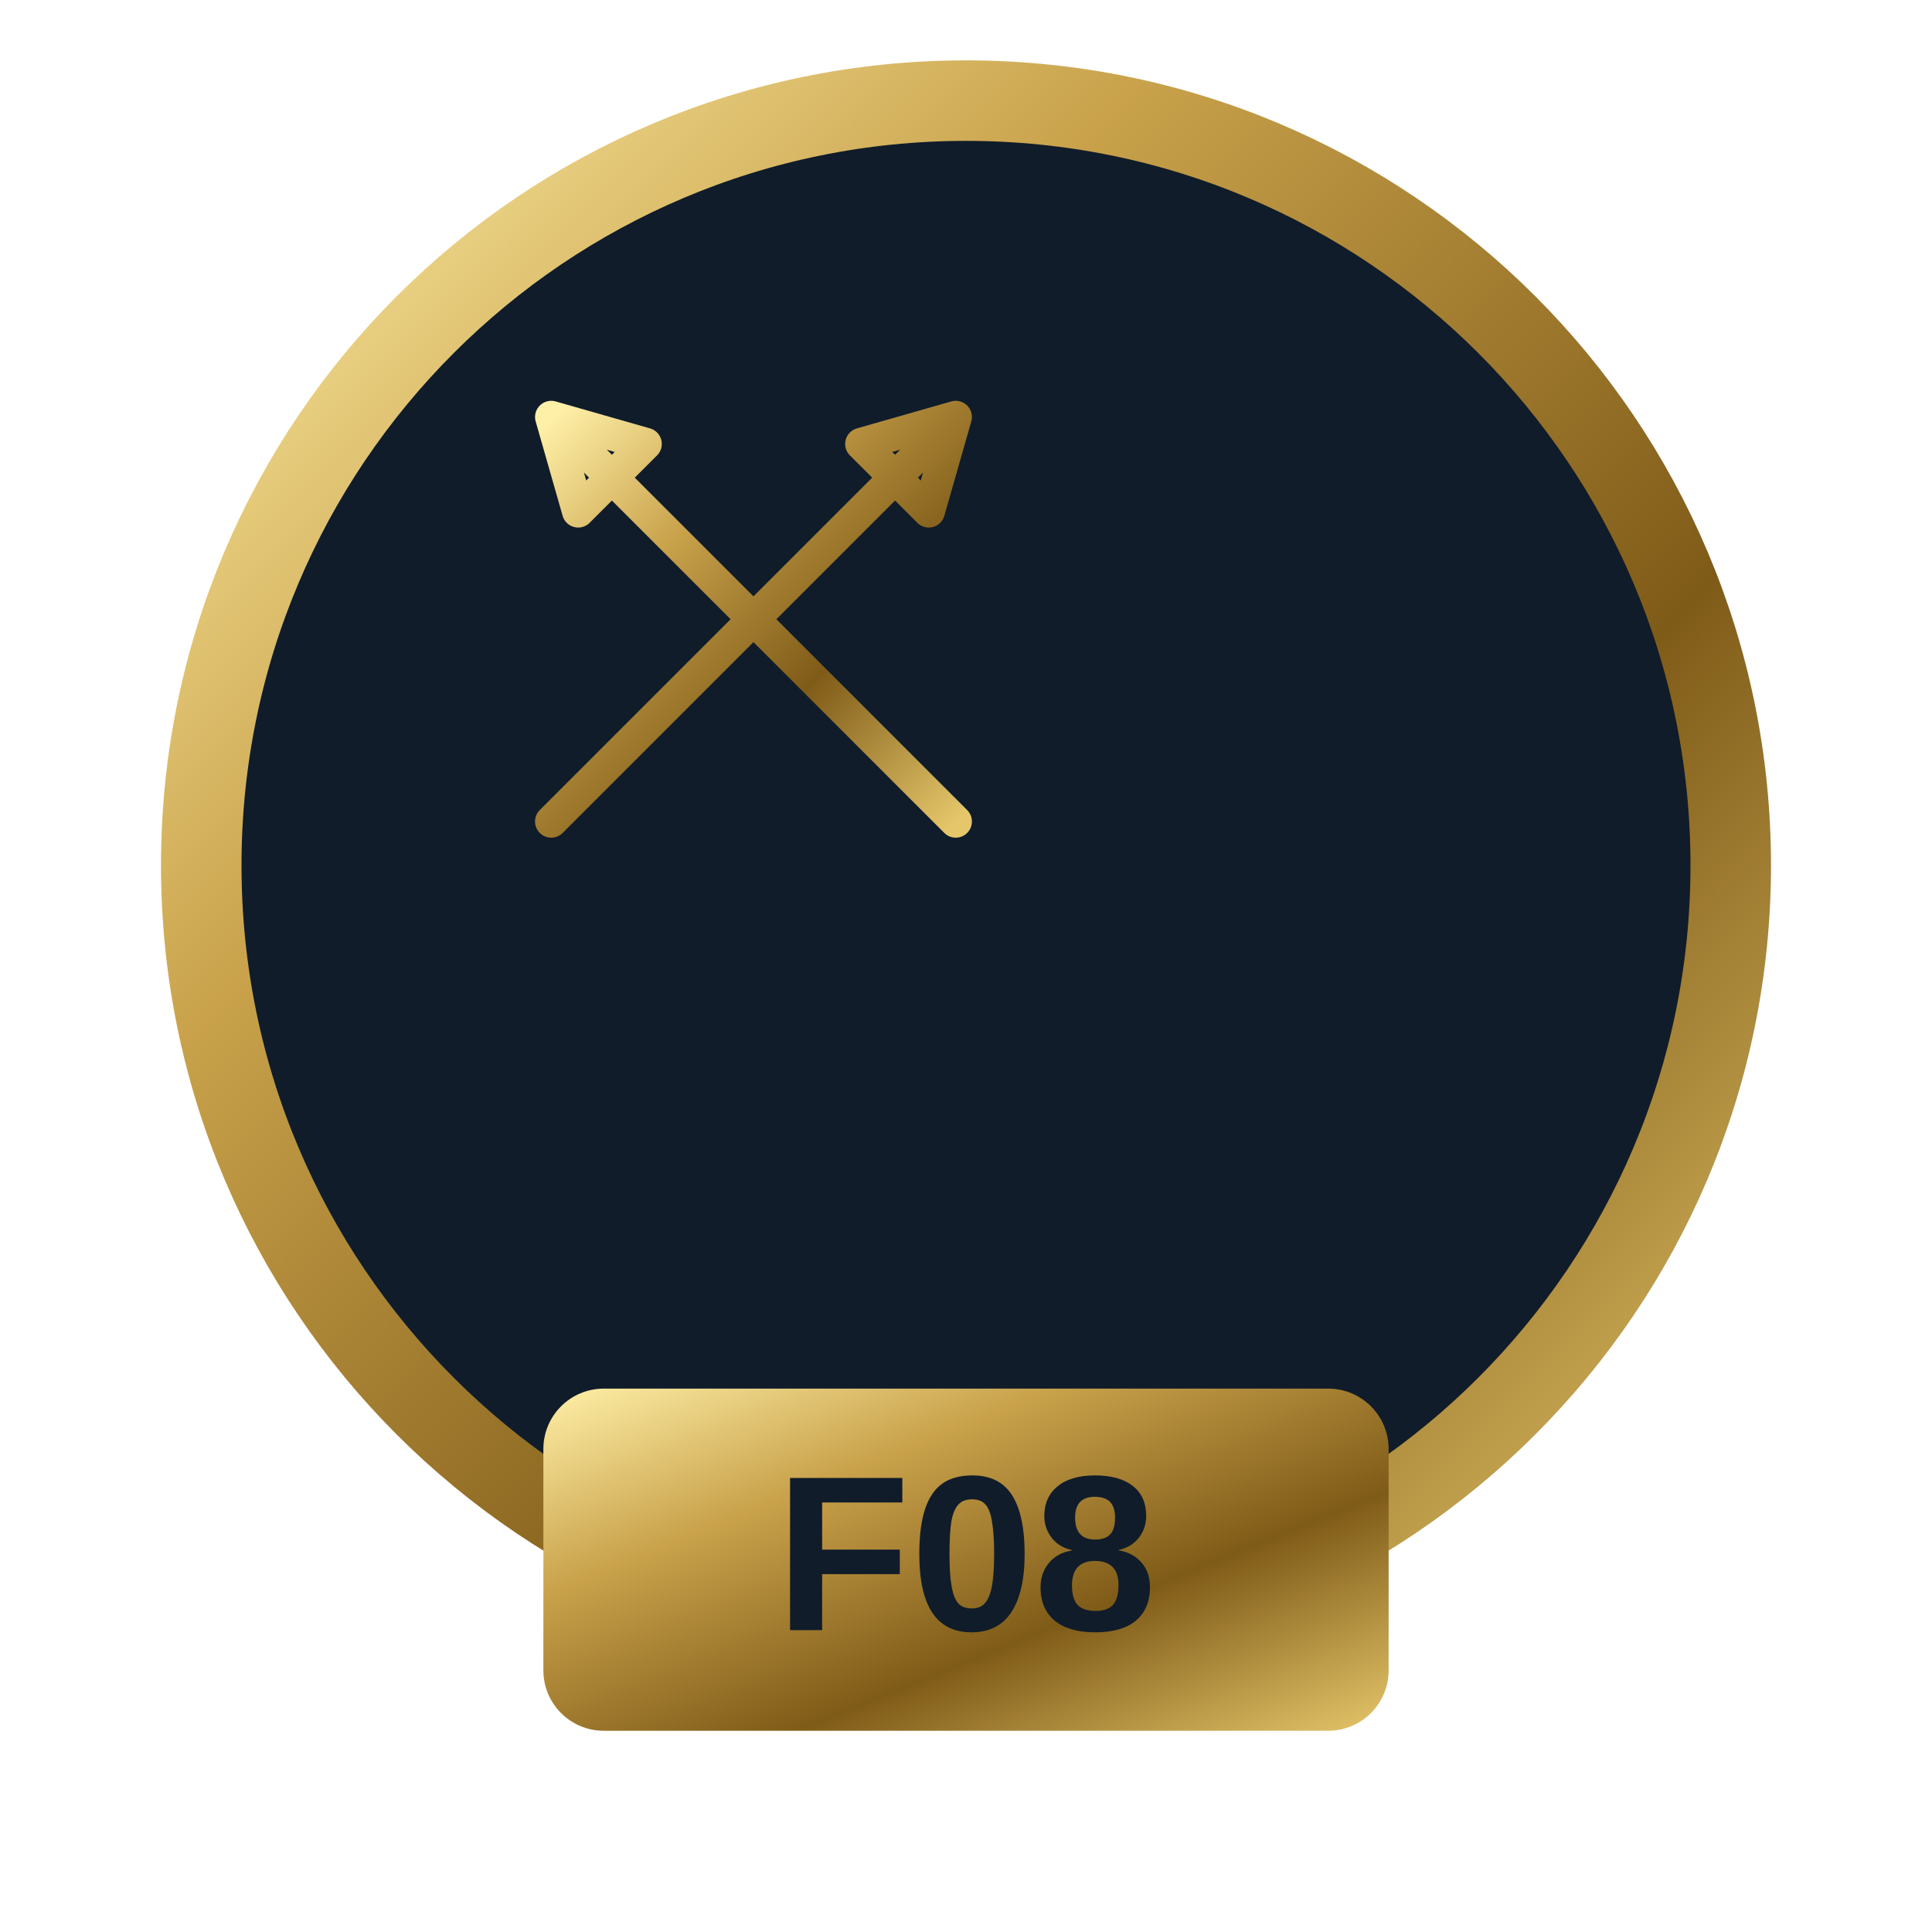
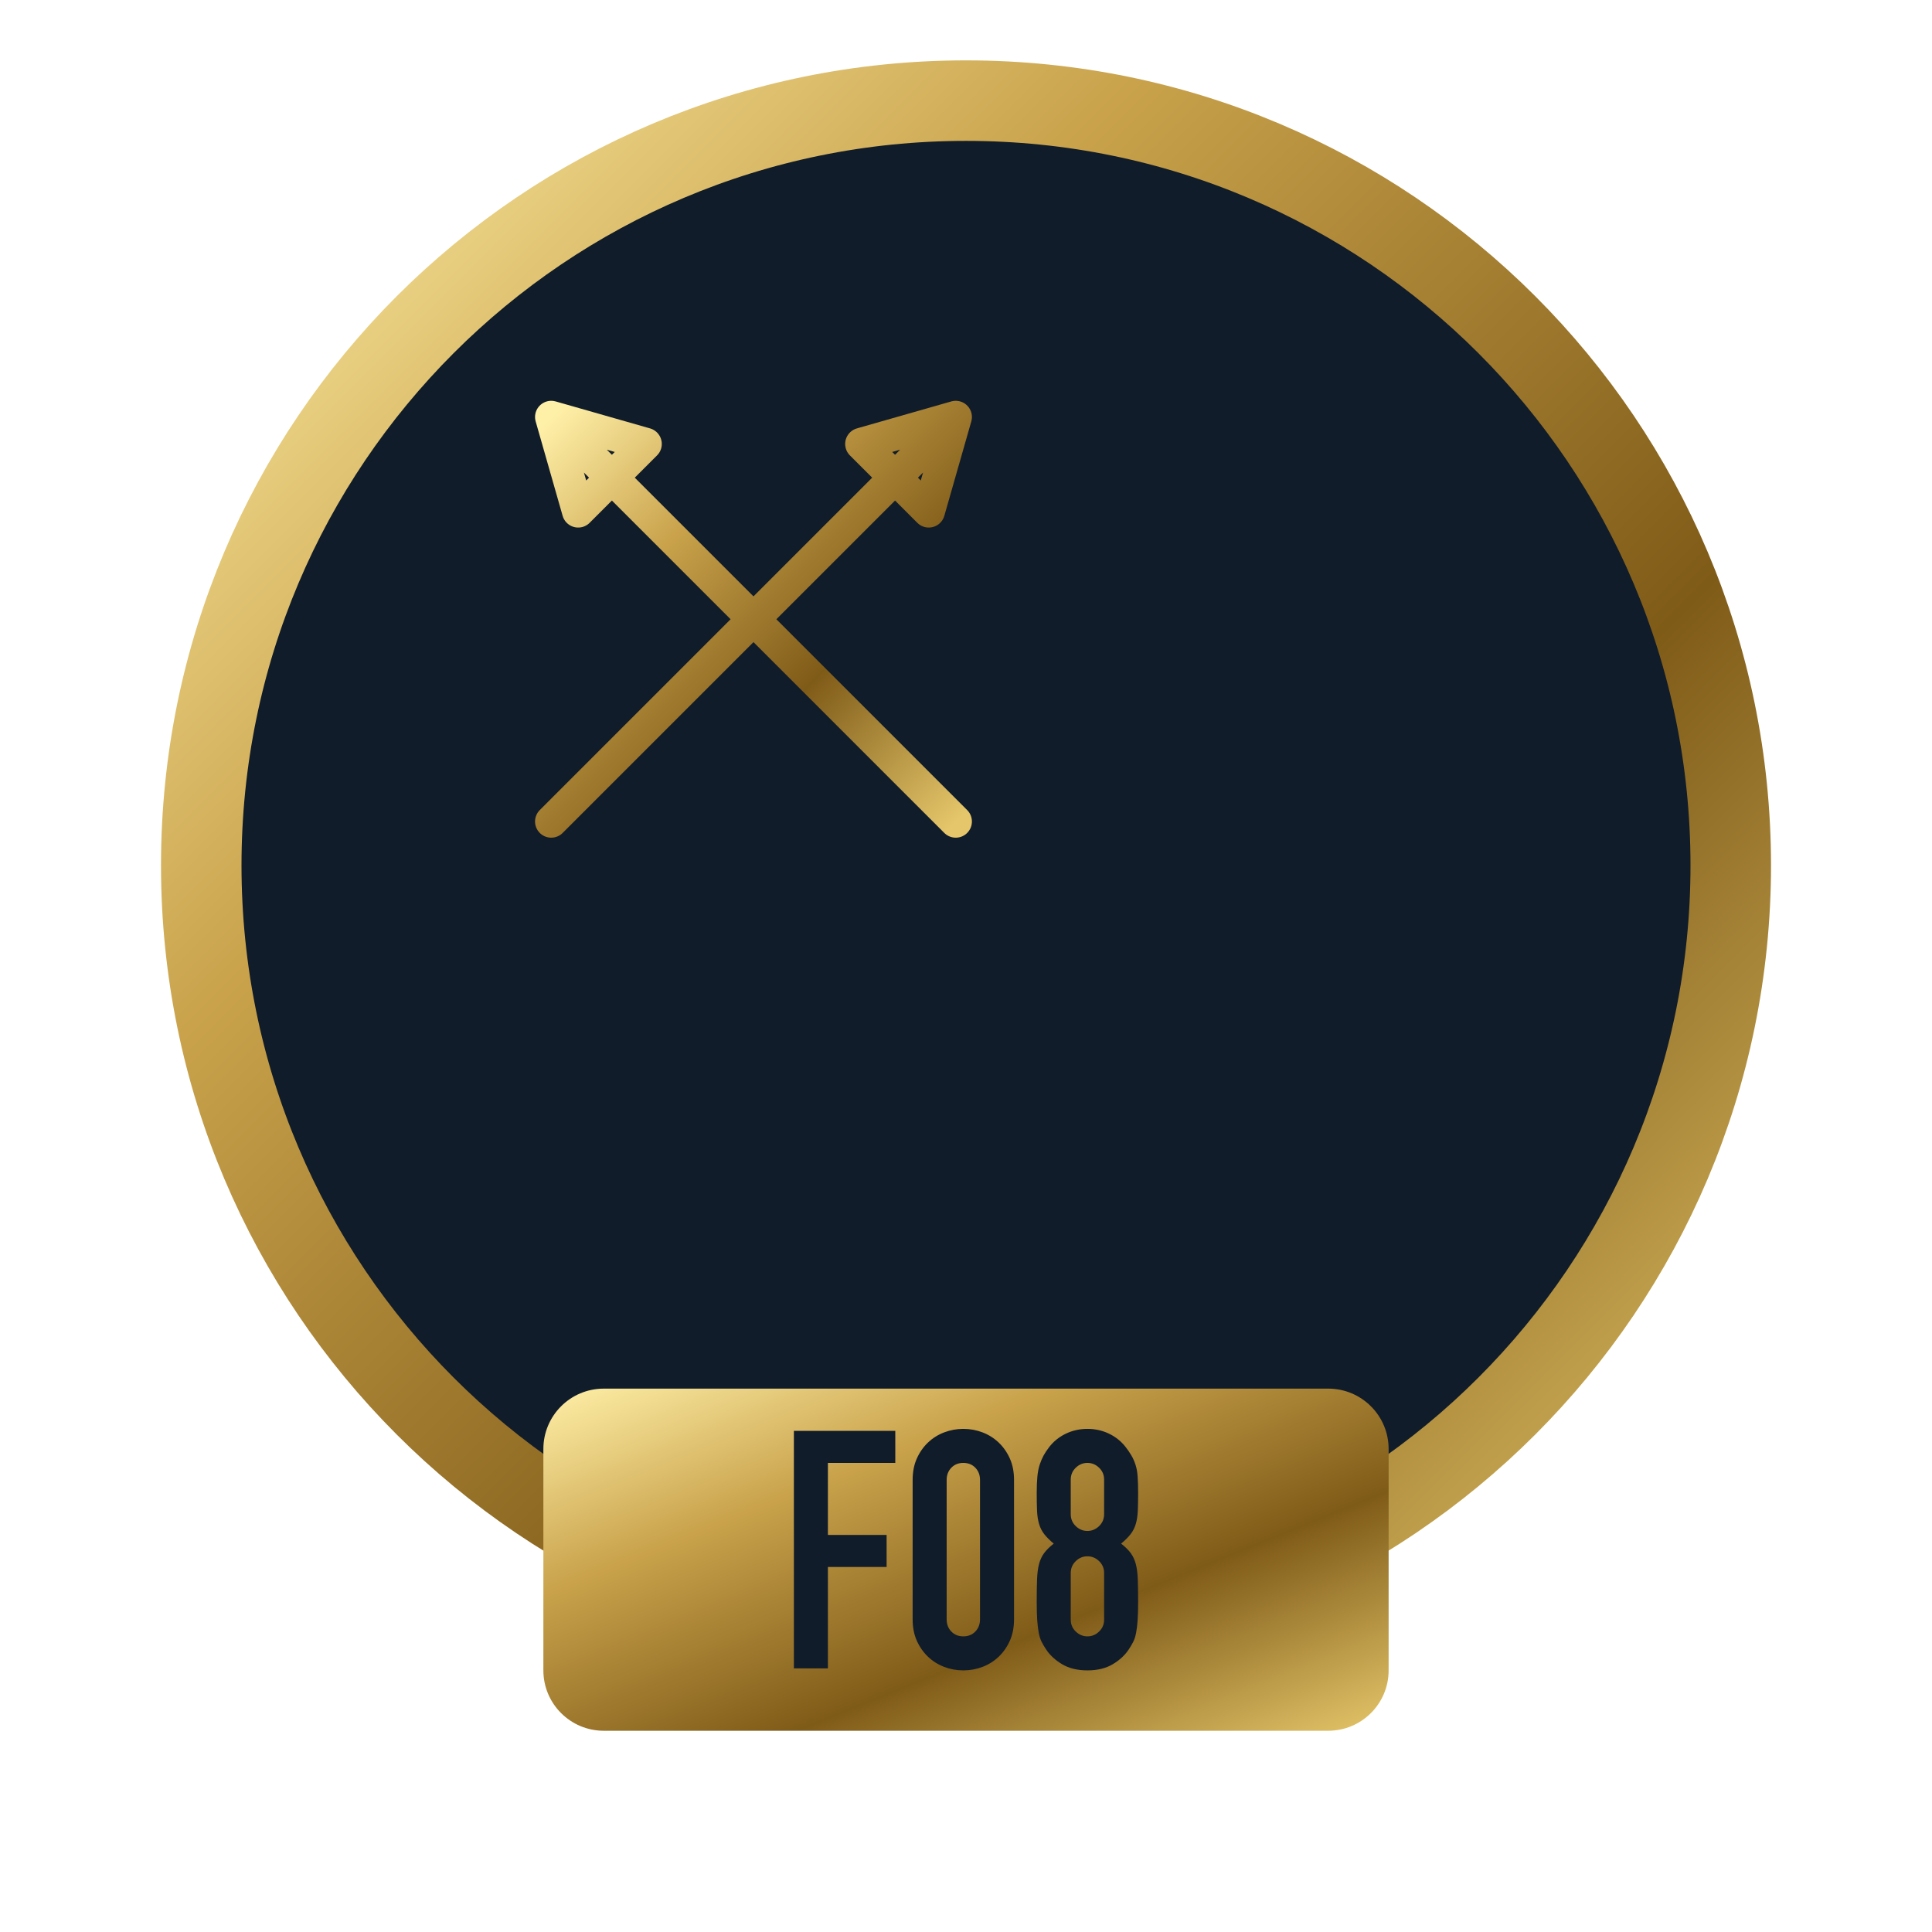
<svg xmlns="http://www.w3.org/2000/svg" viewBox="0 0 96 96" role="img">
  <defs>
-     <linearGradient id="brass" x1="0" y1="0" x2="1" y2="1">
+     <linearGradient id="franchise-f08-brass" x1="0" y1="0" x2="1" y2="1">
      <stop stop-color="#fff0a8" />
      <stop offset=".3" stop-color="#c9a24b" />
      <stop offset=".65" stop-color="#7f5b18" />
      <stop offset="1" stop-color="#e5c66a" />
    </linearGradient>
-     <filter id="shadow">
-       <feDropShadow dx="0" dy="2" stdDeviation="2" flood-opacity=".55" />
-     </filter>
  </defs>
-   <circle cx="48" cy="43" r="38" fill="#101c2a" stroke="url(#brass)" stroke-width="4" />
+   <circle cx="48" cy="43" r="38" fill="#101c2a" stroke="url(#franchise-f08-brass)" stroke-width="4" />
  <g transform="translate(16 10) scale(.67)">
-     <path fill="none" stroke="url(#brass)" stroke-width="2.4" stroke-linecap="round" stroke-linejoin="round" d="M19 18l25 25M45 18L20 43M17 16l7 2-5 5zM47 16l-7 2 5 5zM17 46l6-6M47 46l-6-6" />
+     <path fill="none" stroke="url(#franchise-f08-brass)" stroke-width="2.4" stroke-linecap="round" stroke-linejoin="round" d="M19 18l25 25M45 18L20 43M17 16l7 2-5 5zM47 16l-7 2 5 5zM17 46l6-6M47 46l-6-6" />
  </g>
-   <rect x="27" y="69" width="42" height="17" rx="3" fill="url(#brass)" />
-   <text x="48" y="81" text-anchor="middle" fill="#101c2a" font-size="11" font-weight="700" font-family="Arial,sans-serif">F08</text>
+   <rect x="27" y="69" width="42" height="17" rx="3" fill="url(#franchise-f08-brass)" />
+   <path d="M4.8 0L4.8 71.2L35.2 71.2L35.2 61.6L15 61.6L15 40L32.6 40L32.6 30.4L15 30.4L15 0ZM40.4 56.5Q40.4 60.1 41.65 62.9Q42.9 65.7 45 67.7Q47.1 69.7 49.85 70.75Q52.6 71.8 55.6 71.8Q58.6 71.8 61.35 70.75Q64.1 69.7 66.2 67.7Q68.3 65.7 69.55 62.9Q70.8 60.1 70.8 56.5L70.8 14.7Q70.8 11.1 69.55 8.3Q68.3 5.5 66.2 3.5Q64.1 1.5 61.35 0.45Q58.6 -0.6 55.6 -0.6Q52.6 -0.6 49.85 0.45Q47.1 1.5 45 3.5Q42.9 5.5 41.65 8.3Q40.4 11.1 40.4 14.7ZM50.6 14.7Q50.6 12.5 52 11.05Q53.4 9.6 55.6 9.6Q57.8 9.6 59.2 11.05Q60.6 12.5 60.6 14.7L60.6 56.5Q60.6 58.7 59.2 60.15Q57.8 61.6 55.6 61.6Q53.4 61.6 52 60.15Q50.6 58.7 50.6 56.5ZM97.8 56.6Q97.8 58.7 96.3 60.15Q94.8 61.6 92.8 61.6Q90.8 61.6 89.3 60.15Q87.8 58.7 87.8 56.6L87.8 46.2Q87.8 44.1 89.3 42.65Q90.8 41.2 92.8 41.2Q94.8 41.2 96.3 42.65Q97.8 44.1 97.8 46.2ZM77.6 52.6Q77.6 55.5 77.8 57.55Q78 59.6 78.5 61.1Q79 62.6 79.65 63.8Q80.3 65 81.3 66.3Q83.3 68.9 86.3 70.35Q89.3 71.8 92.8 71.8Q96.3 71.8 99.3 70.35Q102.3 68.9 104.3 66.3Q105.3 65 106 63.8Q106.7 62.6 107.2 61.1Q107.7 59.6 107.85 57.55Q108 55.5 108 52.6Q108 49.4 107.9 47.2Q107.8 45 107.3 43.3Q106.8 41.6 105.75 40.25Q104.7 38.9 102.9 37.4Q104.7 36 105.75 34.6Q106.8 33.2 107.3 31.3Q107.8 29.4 107.9 26.65Q108 23.9 108 19.9Q108 16.6 107.85 14.45Q107.7 12.3 107.4 10.7Q107.1 9.1 106.55 8Q106 6.9 105.2 5.7Q103.5 3.1 100.4 1.25Q97.3 -0.6 92.8 -0.6Q88.3 -0.6 85.2 1.25Q82.1 3.1 80.4 5.7Q79.6 6.9 79.05 8Q78.5 9.1 78.2 10.7Q77.9 12.3 77.75 14.45Q77.6 16.6 77.6 19.9Q77.6 23.9 77.7 26.65Q77.8 29.4 78.3 31.3Q78.8 33.2 79.85 34.6Q80.9 36 82.7 37.4Q80.9 38.9 79.85 40.25Q78.8 41.6 78.3 43.3Q77.8 45 77.7 47.2Q77.6 49.4 77.6 52.6ZM97.8 28.6Q97.8 30.7 96.3 32.15Q94.8 33.6 92.8 33.6Q90.8 33.6 89.3 32.15Q87.8 30.7 87.8 28.6L87.8 14.6Q87.8 12.5 89.3 11.05Q90.8 9.6 92.8 9.6Q94.8 9.6 96.3 11.05Q97.8 12.5 97.8 14.6Z" transform="translate(38.652 82.901) scale(0.16575 -0.16575)" fill="#101c2a" />
</svg>
